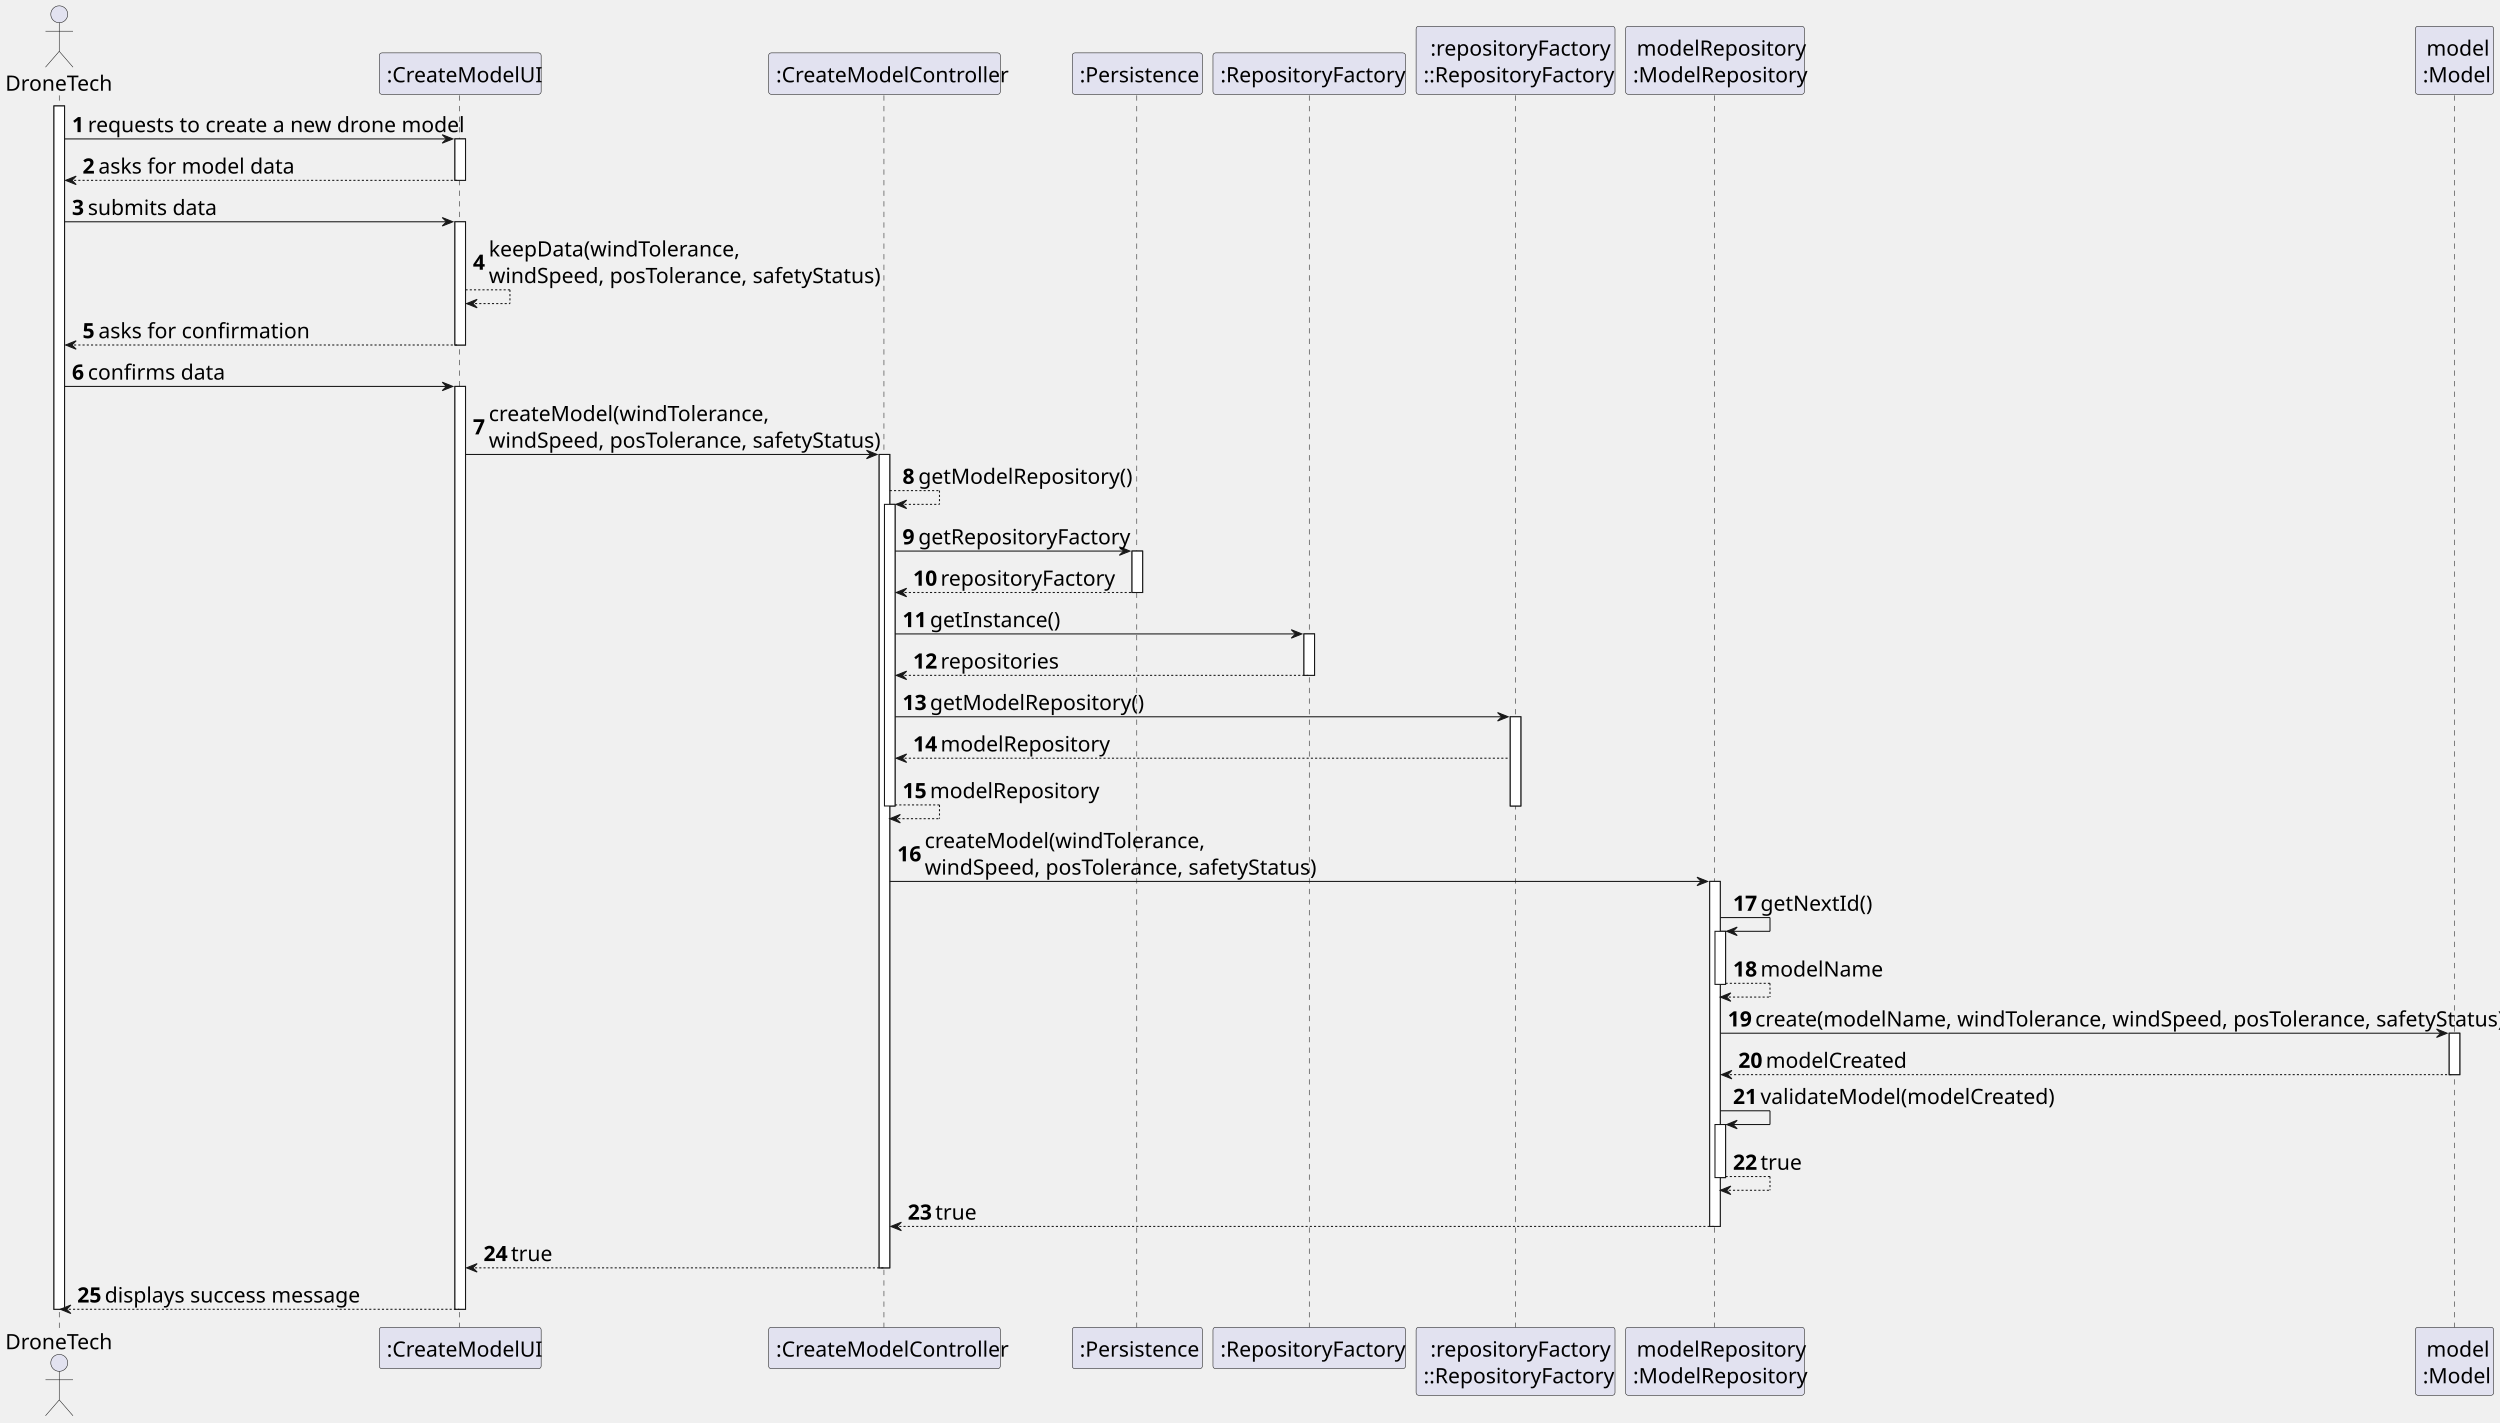
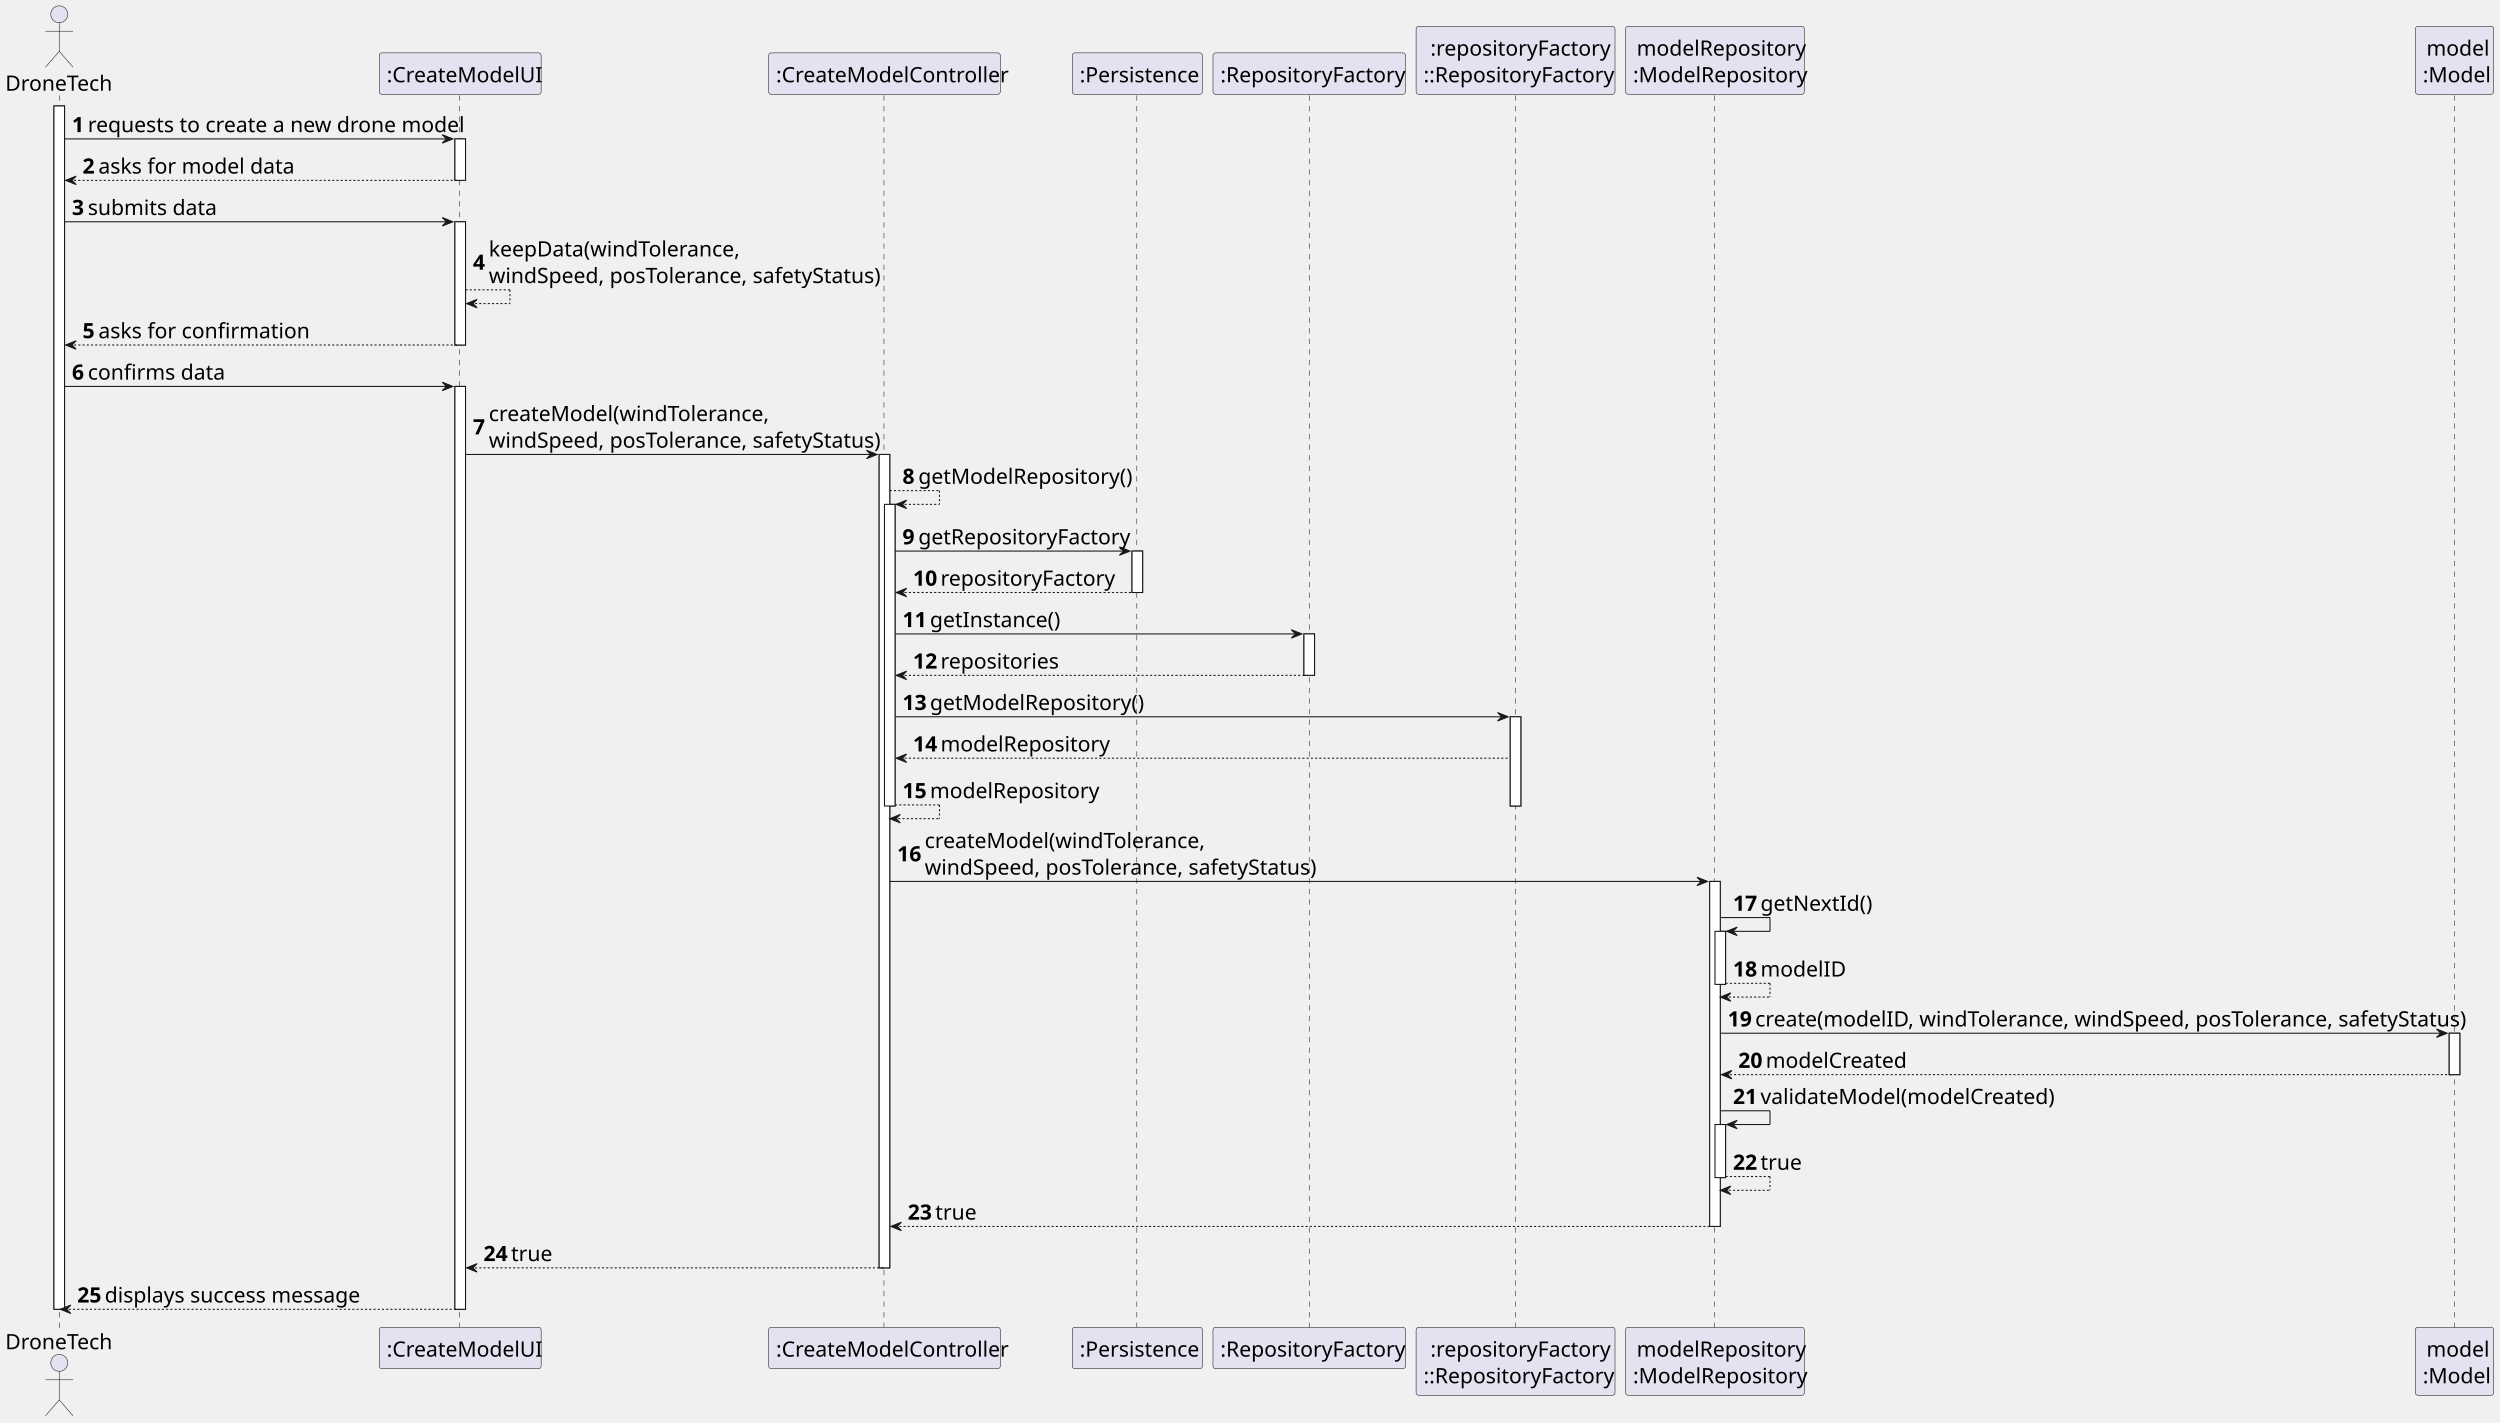
<svg xmlns="http://www.w3.org/2000/svg" contentStyleType="text/css" height="1345px" preserveAspectRatio="none" style="width:2363px;height:1345px;background:#FFFFFF;" version="1.1" viewBox="0 0 2363 1345" width="2363px" zoomAndPan="magnify">
  <defs />
  <g>
    <rect fill="#FFFFFF" height="1137.375" style="stroke:#181818;stroke-width:1.0;" width="10" x="51" y="100.156" />
    <rect fill="#FFFFFF" height="39.156" style="stroke:#181818;stroke-width:1.0;" width="10" x="430" y="131.312" />
    <rect fill="#FFFFFF" height="116.469" style="stroke:#181818;stroke-width:1.0;" width="10" x="430" y="209.625" />
    <rect fill="#FFFFFF" height="872.281" style="stroke:#181818;stroke-width:1.0;" width="10" x="430" y="365.25" />
    <rect fill="#FFFFFF" height="768.812" style="stroke:#181818;stroke-width:1.0;" width="10" x="831" y="429.562" />
    <rect fill="#FFFFFF" height="285.094" style="stroke:#181818;stroke-width:1.0;" width="10" x="836" y="476.719" />
    <rect fill="#FFFFFF" height="39.156" style="stroke:#181818;stroke-width:1.0;" width="10" x="1070" y="520.875" />
    <rect fill="#FFFFFF" height="39.156" style="stroke:#181818;stroke-width:1.0;" width="10" x="1232.5" y="599.188" />
    <rect fill="#FFFFFF" height="84.312" style="stroke:#181818;stroke-width:1.0;" width="10" x="1427.5" y="677.5" />
    <rect fill="#FFFFFF" height="326.094" style="stroke:#181818;stroke-width:1.0;" width="10" x="1616" y="833.125" />
    <rect fill="#FFFFFF" height="50.156" style="stroke:#181818;stroke-width:1.0;" width="10" x="1621" y="880.281" />
    <rect fill="#FFFFFF" height="50.156" style="stroke:#181818;stroke-width:1.0;" width="10" x="1621" y="1062.906" />
    <rect fill="#FFFFFF" height="39.156" style="stroke:#181818;stroke-width:1.0;" width="10" x="2315" y="976.594" />
    <line style="stroke:#181818;stroke-width:0.5;stroke-dasharray:5.0,5.0;" x1="56" x2="56" y1="90.156" y2="1255.531" />
    <line style="stroke:#181818;stroke-width:0.5;stroke-dasharray:5.0,5.0;" x1="434.5" x2="434.5" y1="90.156" y2="1255.531" />
    <line style="stroke:#181818;stroke-width:0.5;stroke-dasharray:5.0,5.0;" x1="835.5" x2="835.5" y1="90.156" y2="1255.531" />
    <line style="stroke:#181818;stroke-width:0.5;stroke-dasharray:5.0,5.0;" x1="1074.5" x2="1074.5" y1="90.156" y2="1255.531" />
    <line style="stroke:#181818;stroke-width:0.5;stroke-dasharray:5.0,5.0;" x1="1237.5" x2="1237.5" y1="90.156" y2="1255.531" />
    <line style="stroke:#181818;stroke-width:0.5;stroke-dasharray:5.0,5.0;" x1="1432.5" x2="1432.5" y1="90.156" y2="1255.531" />
    <line style="stroke:#181818;stroke-width:0.5;stroke-dasharray:5.0,5.0;" x1="1620.5" x2="1620.5" y1="90.156" y2="1255.531" />
    <line style="stroke:#181818;stroke-width:0.5;stroke-dasharray:5.0,5.0;" x1="2320" x2="2320" y1="90.156" y2="1255.531" />
    <text fill="#000000" font-family="sans-serif" font-size="20" lengthAdjust="spacing" textLength="96" x="5" y="85.762">DroneTech</text>
    <ellipse cx="56" cy="13.5" fill="#E2E2F0" rx="8" ry="8" style="stroke:#181818;stroke-width:0.5;" />
    <path d="M56,21.5 L56,48.5 M43,29.5 L69,29.5 M56,48.5 L43,63.5 M56,48.5 L69,63.5 " fill="none" style="stroke:#181818;stroke-width:0.5;" />
    <text fill="#000000" font-family="sans-serif" font-size="20" lengthAdjust="spacing" textLength="96" x="5" y="1275.293">DroneTech</text>
    <ellipse cx="56" cy="1288.188" fill="#E2E2F0" rx="8" ry="8" style="stroke:#181818;stroke-width:0.5;" />
    <path d="M56,1296.188 L56,1323.188 M43,1304.188 L69,1304.188 M56,1323.188 L43,1338.188 M56,1323.188 L69,1338.188 " fill="none" style="stroke:#181818;stroke-width:0.5;" />
    <rect fill="#E2E2F0" height="39.156" rx="2.5" ry="2.5" style="stroke:#181818;stroke-width:0.5;" width="153" x="358.5" y="50" />
    <text fill="#000000" font-family="sans-serif" font-size="20" lengthAdjust="spacing" textLength="139" x="365.5" y="77.762">:CreateModelUI</text>
    <rect fill="#E2E2F0" height="39.156" rx="2.5" ry="2.5" style="stroke:#181818;stroke-width:0.5;" width="153" x="358.5" y="1254.531" />
    <text fill="#000000" font-family="sans-serif" font-size="20" lengthAdjust="spacing" textLength="139" x="365.5" y="1282.293">:CreateModelUI</text>
    <rect fill="#E2E2F0" height="39.156" rx="2.5" ry="2.5" style="stroke:#181818;stroke-width:0.5;" width="219" x="726.5" y="50" />
    <text fill="#000000" font-family="sans-serif" font-size="20" lengthAdjust="spacing" textLength="205" x="733.5" y="77.762">:CreateModelController</text>
    <rect fill="#E2E2F0" height="39.156" rx="2.5" ry="2.5" style="stroke:#181818;stroke-width:0.5;" width="219" x="726.5" y="1254.531" />
    <text fill="#000000" font-family="sans-serif" font-size="20" lengthAdjust="spacing" textLength="205" x="733.5" y="1282.293">:CreateModelController</text>
    <rect fill="#E2E2F0" height="39.156" rx="2.5" ry="2.5" style="stroke:#181818;stroke-width:0.5;" width="123" x="1013.5" y="50" />
    <text fill="#000000" font-family="sans-serif" font-size="20" lengthAdjust="spacing" textLength="109" x="1020.5" y="77.762">:Persistence</text>
    <rect fill="#E2E2F0" height="39.156" rx="2.5" ry="2.5" style="stroke:#181818;stroke-width:0.5;" width="123" x="1013.5" y="1254.531" />
    <text fill="#000000" font-family="sans-serif" font-size="20" lengthAdjust="spacing" textLength="109" x="1020.5" y="1282.293">:Persistence</text>
    <rect fill="#E2E2F0" height="39.156" rx="2.5" ry="2.5" style="stroke:#181818;stroke-width:0.5;" width="182" x="1146.5" y="50" />
    <text fill="#000000" font-family="sans-serif" font-size="20" lengthAdjust="spacing" textLength="168" x="1153.5" y="77.762">:RepositoryFactory</text>
    <rect fill="#E2E2F0" height="39.156" rx="2.5" ry="2.5" style="stroke:#181818;stroke-width:0.5;" width="182" x="1146.5" y="1254.531" />
    <text fill="#000000" font-family="sans-serif" font-size="20" lengthAdjust="spacing" textLength="168" x="1153.5" y="1282.293">:RepositoryFactory</text>
    <rect fill="#E2E2F0" height="64.312" rx="2.5" ry="2.5" style="stroke:#181818;stroke-width:0.5;" width="188" x="1338.5" y="24.844" />
    <text fill="#000000" font-family="sans-serif" font-size="20" lengthAdjust="spacing" textLength="161" x="1352" y="52.605">:repositoryFactory</text>
    <text fill="#000000" font-family="sans-serif" font-size="20" lengthAdjust="spacing" textLength="174" x="1345.5" y="77.762">::RepositoryFactory</text>
    <rect fill="#E2E2F0" height="64.312" rx="2.5" ry="2.5" style="stroke:#181818;stroke-width:0.5;" width="188" x="1338.5" y="1254.531" />
    <text fill="#000000" font-family="sans-serif" font-size="20" lengthAdjust="spacing" textLength="161" x="1352" y="1282.293">:repositoryFactory</text>
    <text fill="#000000" font-family="sans-serif" font-size="20" lengthAdjust="spacing" textLength="174" x="1345.5" y="1307.449">::RepositoryFactory</text>
    <rect fill="#E2E2F0" height="64.312" rx="2.5" ry="2.5" style="stroke:#181818;stroke-width:0.5;" width="169" x="1536.5" y="24.844" />
    <text fill="#000000" font-family="sans-serif" font-size="20" lengthAdjust="spacing" textLength="148" x="1547" y="52.605">modelRepository</text>
    <text fill="#000000" font-family="sans-serif" font-size="20" lengthAdjust="spacing" textLength="155" x="1543.5" y="77.762">:ModelRepository</text>
    <rect fill="#E2E2F0" height="64.312" rx="2.5" ry="2.5" style="stroke:#181818;stroke-width:0.5;" width="169" x="1536.5" y="1254.531" />
    <text fill="#000000" font-family="sans-serif" font-size="20" lengthAdjust="spacing" textLength="148" x="1547" y="1282.293">modelRepository</text>
    <text fill="#000000" font-family="sans-serif" font-size="20" lengthAdjust="spacing" textLength="155" x="1543.5" y="1307.449">:ModelRepository</text>
    <rect fill="#E2E2F0" height="64.312" rx="2.5" ry="2.5" style="stroke:#181818;stroke-width:0.5;" width="74" x="2283" y="24.844" />
    <text fill="#000000" font-family="sans-serif" font-size="20" lengthAdjust="spacing" textLength="53" x="2293.5" y="52.605">model</text>
    <text fill="#000000" font-family="sans-serif" font-size="20" lengthAdjust="spacing" textLength="60" x="2290" y="77.762">:Model</text>
    <rect fill="#E2E2F0" height="64.312" rx="2.5" ry="2.5" style="stroke:#181818;stroke-width:0.5;" width="74" x="2283" y="1254.531" />
    <text fill="#000000" font-family="sans-serif" font-size="20" lengthAdjust="spacing" textLength="53" x="2293.5" y="1282.293">model</text>
    <text fill="#000000" font-family="sans-serif" font-size="20" lengthAdjust="spacing" textLength="60" x="2290" y="1307.449">:Model</text>
    <rect fill="#FFFFFF" height="1137.375" style="stroke:#181818;stroke-width:1.0;" width="10" x="51" y="100.156" />
    <rect fill="#FFFFFF" height="39.156" style="stroke:#181818;stroke-width:1.0;" width="10" x="430" y="131.312" />
    <rect fill="#FFFFFF" height="116.469" style="stroke:#181818;stroke-width:1.0;" width="10" x="430" y="209.625" />
    <rect fill="#FFFFFF" height="872.281" style="stroke:#181818;stroke-width:1.0;" width="10" x="430" y="365.25" />
    <rect fill="#FFFFFF" height="768.812" style="stroke:#181818;stroke-width:1.0;" width="10" x="831" y="429.562" />
    <rect fill="#FFFFFF" height="285.094" style="stroke:#181818;stroke-width:1.0;" width="10" x="836" y="476.719" />
    <rect fill="#FFFFFF" height="39.156" style="stroke:#181818;stroke-width:1.0;" width="10" x="1070" y="520.875" />
    <rect fill="#FFFFFF" height="39.156" style="stroke:#181818;stroke-width:1.0;" width="10" x="1232.5" y="599.188" />
    <rect fill="#FFFFFF" height="84.312" style="stroke:#181818;stroke-width:1.0;" width="10" x="1427.5" y="677.5" />
    <rect fill="#FFFFFF" height="326.094" style="stroke:#181818;stroke-width:1.0;" width="10" x="1616" y="833.125" />
    <rect fill="#FFFFFF" height="50.156" style="stroke:#181818;stroke-width:1.0;" width="10" x="1621" y="880.281" />
    <rect fill="#FFFFFF" height="50.156" style="stroke:#181818;stroke-width:1.0;" width="10" x="1621" y="1062.906" />
    <rect fill="#FFFFFF" height="39.156" style="stroke:#181818;stroke-width:1.0;" width="10" x="2315" y="976.594" />
    <polygon fill="#181818" points="418,127.312,428,131.312,418,135.312,422,131.312" style="stroke:#181818;stroke-width:1.0;" />
    <line style="stroke:#181818;stroke-width:1.0;" x1="61" x2="424" y1="131.312" y2="131.312" />
    <text fill="#000000" font-family="sans-serif" font-size="20" font-weight="bold" lengthAdjust="spacing" textLength="11" x="68" y="124.918">1</text>
    <text fill="#000000" font-family="sans-serif" font-size="20" lengthAdjust="spacing" textLength="335" x="83" y="124.918">requests to create a new drone model</text>
    <polygon fill="#181818" points="72,166.469,62,170.469,72,174.469,68,170.469" style="stroke:#181818;stroke-width:1.0;" />
    <line style="stroke:#181818;stroke-width:1.0;stroke-dasharray:2.0,2.0;" x1="66" x2="434" y1="170.469" y2="170.469" />
    <text fill="#000000" font-family="sans-serif" font-size="20" font-weight="bold" lengthAdjust="spacing" textLength="11" x="78" y="164.074">2</text>
    <text fill="#000000" font-family="sans-serif" font-size="20" lengthAdjust="spacing" textLength="175" x="93" y="164.074">asks for model data</text>
    <polygon fill="#181818" points="418,205.625,428,209.625,418,213.625,422,209.625" style="stroke:#181818;stroke-width:1.0;" />
    <line style="stroke:#181818;stroke-width:1.0;" x1="61" x2="424" y1="209.625" y2="209.625" />
    <text fill="#000000" font-family="sans-serif" font-size="20" font-weight="bold" lengthAdjust="spacing" textLength="11" x="68" y="203.231">3</text>
    <text fill="#000000" font-family="sans-serif" font-size="20" lengthAdjust="spacing" textLength="112" x="83" y="203.231">submits data</text>
    <line style="stroke:#181818;stroke-width:1.0;stroke-dasharray:2.0,2.0;" x1="440" x2="482" y1="273.938" y2="273.938" />
    <line style="stroke:#181818;stroke-width:1.0;stroke-dasharray:2.0,2.0;" x1="482" x2="482" y1="273.938" y2="286.938" />
    <line style="stroke:#181818;stroke-width:1.0;stroke-dasharray:2.0,2.0;" x1="441" x2="482" y1="286.938" y2="286.938" />
    <polygon fill="#181818" points="451,282.938,441,286.938,451,290.938,447,286.938" style="stroke:#181818;stroke-width:1.0;" />
    <text fill="#000000" font-family="sans-serif" font-size="20" font-weight="bold" lengthAdjust="spacing" textLength="11" x="447" y="254.965">4</text>
    <text fill="#000000" font-family="sans-serif" font-size="20" lengthAdjust="spacing" textLength="225" x="462" y="242.387">keepData(windTolerance,</text>
    <text fill="#000000" font-family="sans-serif" font-size="20" lengthAdjust="spacing" textLength="357" x="462" y="267.543">windSpeed, posTolerance, safetyStatus)</text>
    <polygon fill="#181818" points="72,322.094,62,326.094,72,330.094,68,326.094" style="stroke:#181818;stroke-width:1.0;" />
    <line style="stroke:#181818;stroke-width:1.0;stroke-dasharray:2.0,2.0;" x1="66" x2="434" y1="326.094" y2="326.094" />
    <text fill="#000000" font-family="sans-serif" font-size="20" font-weight="bold" lengthAdjust="spacing" textLength="11" x="78" y="319.699">5</text>
    <text fill="#000000" font-family="sans-serif" font-size="20" lengthAdjust="spacing" textLength="183" x="93" y="319.699">asks for confirmation</text>
    <polygon fill="#181818" points="418,361.25,428,365.25,418,369.25,422,365.25" style="stroke:#181818;stroke-width:1.0;" />
    <line style="stroke:#181818;stroke-width:1.0;" x1="61" x2="424" y1="365.25" y2="365.25" />
    <text fill="#000000" font-family="sans-serif" font-size="20" font-weight="bold" lengthAdjust="spacing" textLength="11" x="68" y="358.856">6</text>
    <text fill="#000000" font-family="sans-serif" font-size="20" lengthAdjust="spacing" textLength="119" x="83" y="358.856">confirms data</text>
    <polygon fill="#181818" points="819,425.562,829,429.562,819,433.562,823,429.562" style="stroke:#181818;stroke-width:1.0;" />
    <line style="stroke:#181818;stroke-width:1.0;" x1="440" x2="825" y1="429.562" y2="429.562" />
    <text fill="#000000" font-family="sans-serif" font-size="20" font-weight="bold" lengthAdjust="spacing" textLength="11" x="447" y="410.59">7</text>
    <text fill="#000000" font-family="sans-serif" font-size="20" lengthAdjust="spacing" textLength="250" x="462" y="398.012">createModel(windTolerance,</text>
    <text fill="#000000" font-family="sans-serif" font-size="20" lengthAdjust="spacing" textLength="357" x="462" y="423.168">windSpeed, posTolerance, safetyStatus)</text>
    <line style="stroke:#181818;stroke-width:1.0;stroke-dasharray:2.0,2.0;" x1="841" x2="888" y1="463.719" y2="463.719" />
    <line style="stroke:#181818;stroke-width:1.0;stroke-dasharray:2.0,2.0;" x1="888" x2="888" y1="463.719" y2="476.719" />
    <line style="stroke:#181818;stroke-width:1.0;stroke-dasharray:2.0,2.0;" x1="847" x2="888" y1="476.719" y2="476.719" />
    <polygon fill="#181818" points="857,472.719,847,476.719,857,480.719,853,476.719" style="stroke:#181818;stroke-width:1.0;" />
    <text fill="#000000" font-family="sans-serif" font-size="20" font-weight="bold" lengthAdjust="spacing" textLength="11" x="853" y="457.324">8</text>
    <text fill="#000000" font-family="sans-serif" font-size="20" lengthAdjust="spacing" textLength="191" x="868" y="457.324">getModelRepository()</text>
    <polygon fill="#181818" points="1058,516.875,1068,520.875,1058,524.875,1062,520.875" style="stroke:#181818;stroke-width:1.0;" />
    <line style="stroke:#181818;stroke-width:1.0;" x1="846" x2="1064" y1="520.875" y2="520.875" />
    <text fill="#000000" font-family="sans-serif" font-size="20" font-weight="bold" lengthAdjust="spacing" textLength="11" x="853" y="514.481">9</text>
    <text fill="#000000" font-family="sans-serif" font-size="20" lengthAdjust="spacing" textLength="190" x="868" y="514.481">getRepositoryFactory</text>
    <polygon fill="#181818" points="857,556.031,847,560.031,857,564.031,853,560.031" style="stroke:#181818;stroke-width:1.0;" />
    <line style="stroke:#181818;stroke-width:1.0;stroke-dasharray:2.0,2.0;" x1="851" x2="1074" y1="560.031" y2="560.031" />
    <text fill="#000000" font-family="sans-serif" font-size="20" font-weight="bold" lengthAdjust="spacing" textLength="22" x="863" y="553.637">10</text>
    <text fill="#000000" font-family="sans-serif" font-size="20" lengthAdjust="spacing" textLength="155" x="889" y="553.637">repositoryFactory</text>
    <polygon fill="#181818" points="1220.5,595.188,1230.5,599.188,1220.5,603.188,1224.5,599.188" style="stroke:#181818;stroke-width:1.0;" />
    <line style="stroke:#181818;stroke-width:1.0;" x1="846" x2="1226.5" y1="599.188" y2="599.188" />
    <text fill="#000000" font-family="sans-serif" font-size="20" font-weight="bold" lengthAdjust="spacing" textLength="22" x="853" y="592.793">11</text>
    <text fill="#000000" font-family="sans-serif" font-size="20" lengthAdjust="spacing" textLength="116" x="879" y="592.793">getInstance()</text>
    <polygon fill="#181818" points="857,634.344,847,638.344,857,642.344,853,638.344" style="stroke:#181818;stroke-width:1.0;" />
    <line style="stroke:#181818;stroke-width:1.0;stroke-dasharray:2.0,2.0;" x1="851" x2="1236.5" y1="638.344" y2="638.344" />
    <text fill="#000000" font-family="sans-serif" font-size="20" font-weight="bold" lengthAdjust="spacing" textLength="22" x="863" y="631.949">12</text>
    <text fill="#000000" font-family="sans-serif" font-size="20" lengthAdjust="spacing" textLength="103" x="889" y="631.949">repositories</text>
    <polygon fill="#181818" points="1415.5,673.5,1425.5,677.5,1415.5,681.5,1419.5,677.5" style="stroke:#181818;stroke-width:1.0;" />
    <line style="stroke:#181818;stroke-width:1.0;" x1="846" x2="1421.5" y1="677.5" y2="677.5" />
    <text fill="#000000" font-family="sans-serif" font-size="20" font-weight="bold" lengthAdjust="spacing" textLength="22" x="853" y="671.106">13</text>
    <text fill="#000000" font-family="sans-serif" font-size="20" lengthAdjust="spacing" textLength="191" x="879" y="671.106">getModelRepository()</text>
    <polygon fill="#181818" points="857,712.656,847,716.656,857,720.656,853,716.656" style="stroke:#181818;stroke-width:1.0;" />
    <line style="stroke:#181818;stroke-width:1.0;stroke-dasharray:2.0,2.0;" x1="851" x2="1426.5" y1="716.656" y2="716.656" />
    <text fill="#000000" font-family="sans-serif" font-size="20" font-weight="bold" lengthAdjust="spacing" textLength="22" x="863" y="710.262">14</text>
    <text fill="#000000" font-family="sans-serif" font-size="20" lengthAdjust="spacing" textLength="148" x="889" y="710.262">modelRepository</text>
    <line style="stroke:#181818;stroke-width:1.0;stroke-dasharray:2.0,2.0;" x1="846" x2="888" y1="760.812" y2="760.812" />
    <line style="stroke:#181818;stroke-width:1.0;stroke-dasharray:2.0,2.0;" x1="888" x2="888" y1="760.812" y2="773.812" />
    <line style="stroke:#181818;stroke-width:1.0;stroke-dasharray:2.0,2.0;" x1="841" x2="888" y1="773.812" y2="773.812" />
    <polygon fill="#181818" points="851,769.812,841,773.812,851,777.812,847,773.812" style="stroke:#181818;stroke-width:1.0;" />
    <text fill="#000000" font-family="sans-serif" font-size="20" font-weight="bold" lengthAdjust="spacing" textLength="22" x="853" y="754.418">15</text>
    <text fill="#000000" font-family="sans-serif" font-size="20" lengthAdjust="spacing" textLength="148" x="879" y="754.418">modelRepository</text>
    <polygon fill="#181818" points="1604,829.125,1614,833.125,1604,837.125,1608,833.125" style="stroke:#181818;stroke-width:1.0;" />
    <line style="stroke:#181818;stroke-width:1.0;" x1="841" x2="1610" y1="833.125" y2="833.125" />
    <text fill="#000000" font-family="sans-serif" font-size="20" font-weight="bold" lengthAdjust="spacing" textLength="22" x="848" y="814.152">16</text>
    <text fill="#000000" font-family="sans-serif" font-size="20" lengthAdjust="spacing" textLength="250" x="874" y="801.574">createModel(windTolerance,</text>
    <text fill="#000000" font-family="sans-serif" font-size="20" lengthAdjust="spacing" textLength="357" x="874" y="826.731">windSpeed, posTolerance, safetyStatus)</text>
    <line style="stroke:#181818;stroke-width:1.0;" x1="1626" x2="1673" y1="867.281" y2="867.281" />
    <line style="stroke:#181818;stroke-width:1.0;" x1="1673" x2="1673" y1="867.281" y2="880.281" />
    <line style="stroke:#181818;stroke-width:1.0;" x1="1632" x2="1673" y1="880.281" y2="880.281" />
    <polygon fill="#181818" points="1642,876.281,1632,880.281,1642,884.281,1638,880.281" style="stroke:#181818;stroke-width:1.0;" />
    <text fill="#000000" font-family="sans-serif" font-size="20" font-weight="bold" lengthAdjust="spacing" textLength="22" x="1638" y="860.887">17</text>
    <text fill="#000000" font-family="sans-serif" font-size="20" lengthAdjust="spacing" textLength="98" x="1664" y="860.887">getNextId()</text>
    <line style="stroke:#181818;stroke-width:1.0;stroke-dasharray:2.0,2.0;" x1="1631" x2="1673" y1="929.438" y2="929.438" />
    <line style="stroke:#181818;stroke-width:1.0;stroke-dasharray:2.0,2.0;" x1="1673" x2="1673" y1="929.438" y2="942.438" />
    <line style="stroke:#181818;stroke-width:1.0;stroke-dasharray:2.0,2.0;" x1="1626" x2="1673" y1="942.438" y2="942.438" />
    <polygon fill="#181818" points="1636,938.438,1626,942.438,1636,946.438,1632,942.438" style="stroke:#181818;stroke-width:1.0;" />
    <text fill="#000000" font-family="sans-serif" font-size="20" font-weight="bold" lengthAdjust="spacing" textLength="22" x="1638" y="923.043">18</text>
-     <text fill="#000000" font-family="sans-serif" font-size="20" lengthAdjust="spacing" textLength="73" x="1664" y="923.043">modelName</text>
+     <text fill="#000000" font-family="sans-serif" font-size="20" lengthAdjust="spacing" textLength="73" x="1664" y="923.043">modelID</text>
    <polygon fill="#181818" points="2303,972.594,2313,976.594,2303,980.594,2307,976.594" style="stroke:#181818;stroke-width:1.0;" />
    <line style="stroke:#181818;stroke-width:1.0;" x1="1626" x2="2309" y1="976.594" y2="976.594" />
    <text fill="#000000" font-family="sans-serif" font-size="20" font-weight="bold" lengthAdjust="spacing" textLength="22" x="1633" y="970.199">19</text>
-     <text fill="#000000" font-family="sans-serif" font-size="20" lengthAdjust="spacing" textLength="644" x="1659" y="970.199">create(modelName, windTolerance, windSpeed, posTolerance, safetyStatus)</text>
+     <text fill="#000000" font-family="sans-serif" font-size="20" lengthAdjust="spacing" textLength="644" x="1659" y="970.199">create(modelID, windTolerance, windSpeed, posTolerance, safetyStatus)</text>
    <polygon fill="#181818" points="1637,1011.75,1627,1015.75,1637,1019.75,1633,1015.75" style="stroke:#181818;stroke-width:1.0;" />
    <line style="stroke:#181818;stroke-width:1.0;stroke-dasharray:2.0,2.0;" x1="1631" x2="2319" y1="1015.75" y2="1015.75" />
    <text fill="#000000" font-family="sans-serif" font-size="20" font-weight="bold" lengthAdjust="spacing" textLength="22" x="1643" y="1009.356">20</text>
    <text fill="#000000" font-family="sans-serif" font-size="20" lengthAdjust="spacing" textLength="124" x="1669" y="1009.356">modelCreated</text>
    <line style="stroke:#181818;stroke-width:1.0;" x1="1626" x2="1673" y1="1049.906" y2="1049.906" />
    <line style="stroke:#181818;stroke-width:1.0;" x1="1673" x2="1673" y1="1049.906" y2="1062.906" />
    <line style="stroke:#181818;stroke-width:1.0;" x1="1632" x2="1673" y1="1062.906" y2="1062.906" />
    <polygon fill="#181818" points="1642,1058.906,1632,1062.906,1642,1066.906,1638,1062.906" style="stroke:#181818;stroke-width:1.0;" />
    <text fill="#000000" font-family="sans-serif" font-size="20" font-weight="bold" lengthAdjust="spacing" textLength="22" x="1638" y="1043.512">21</text>
    <text fill="#000000" font-family="sans-serif" font-size="20" lengthAdjust="spacing" textLength="259" x="1664" y="1043.512">validateModel(modelCreated)</text>
    <line style="stroke:#181818;stroke-width:1.0;stroke-dasharray:2.0,2.0;" x1="1631" x2="1673" y1="1112.062" y2="1112.062" />
    <line style="stroke:#181818;stroke-width:1.0;stroke-dasharray:2.0,2.0;" x1="1673" x2="1673" y1="1112.062" y2="1125.062" />
    <line style="stroke:#181818;stroke-width:1.0;stroke-dasharray:2.0,2.0;" x1="1626" x2="1673" y1="1125.062" y2="1125.062" />
    <polygon fill="#181818" points="1636,1121.062,1626,1125.062,1636,1129.062,1632,1125.062" style="stroke:#181818;stroke-width:1.0;" />
    <text fill="#000000" font-family="sans-serif" font-size="20" font-weight="bold" lengthAdjust="spacing" textLength="22" x="1638" y="1105.668">22</text>
    <text fill="#000000" font-family="sans-serif" font-size="20" lengthAdjust="spacing" textLength="34" x="1664" y="1105.668">true</text>
    <polygon fill="#181818" points="852,1155.219,842,1159.219,852,1163.219,848,1159.219" style="stroke:#181818;stroke-width:1.0;" />
    <line style="stroke:#181818;stroke-width:1.0;stroke-dasharray:2.0,2.0;" x1="846" x2="1620" y1="1159.219" y2="1159.219" />
    <text fill="#000000" font-family="sans-serif" font-size="20" font-weight="bold" lengthAdjust="spacing" textLength="22" x="858" y="1152.824">23</text>
    <text fill="#000000" font-family="sans-serif" font-size="20" lengthAdjust="spacing" textLength="34" x="884" y="1152.824">true</text>
    <polygon fill="#181818" points="451,1194.375,441,1198.375,451,1202.375,447,1198.375" style="stroke:#181818;stroke-width:1.0;" />
    <line style="stroke:#181818;stroke-width:1.0;stroke-dasharray:2.0,2.0;" x1="445" x2="835" y1="1198.375" y2="1198.375" />
    <text fill="#000000" font-family="sans-serif" font-size="20" font-weight="bold" lengthAdjust="spacing" textLength="22" x="457" y="1191.98">24</text>
    <text fill="#000000" font-family="sans-serif" font-size="20" lengthAdjust="spacing" textLength="34" x="483" y="1191.98">true</text>
    <polygon fill="#181818" points="67,1233.531,57,1237.531,67,1241.531,63,1237.531" style="stroke:#181818;stroke-width:1.0;" />
    <line style="stroke:#181818;stroke-width:1.0;stroke-dasharray:2.0,2.0;" x1="61" x2="434" y1="1237.531" y2="1237.531" />
    <text fill="#000000" font-family="sans-serif" font-size="20" font-weight="bold" lengthAdjust="spacing" textLength="22" x="73" y="1231.137">25</text>
    <text fill="#000000" font-family="sans-serif" font-size="20" lengthAdjust="spacing" textLength="234" x="99" y="1231.137">displays success message</text>
  </g>
</svg>
